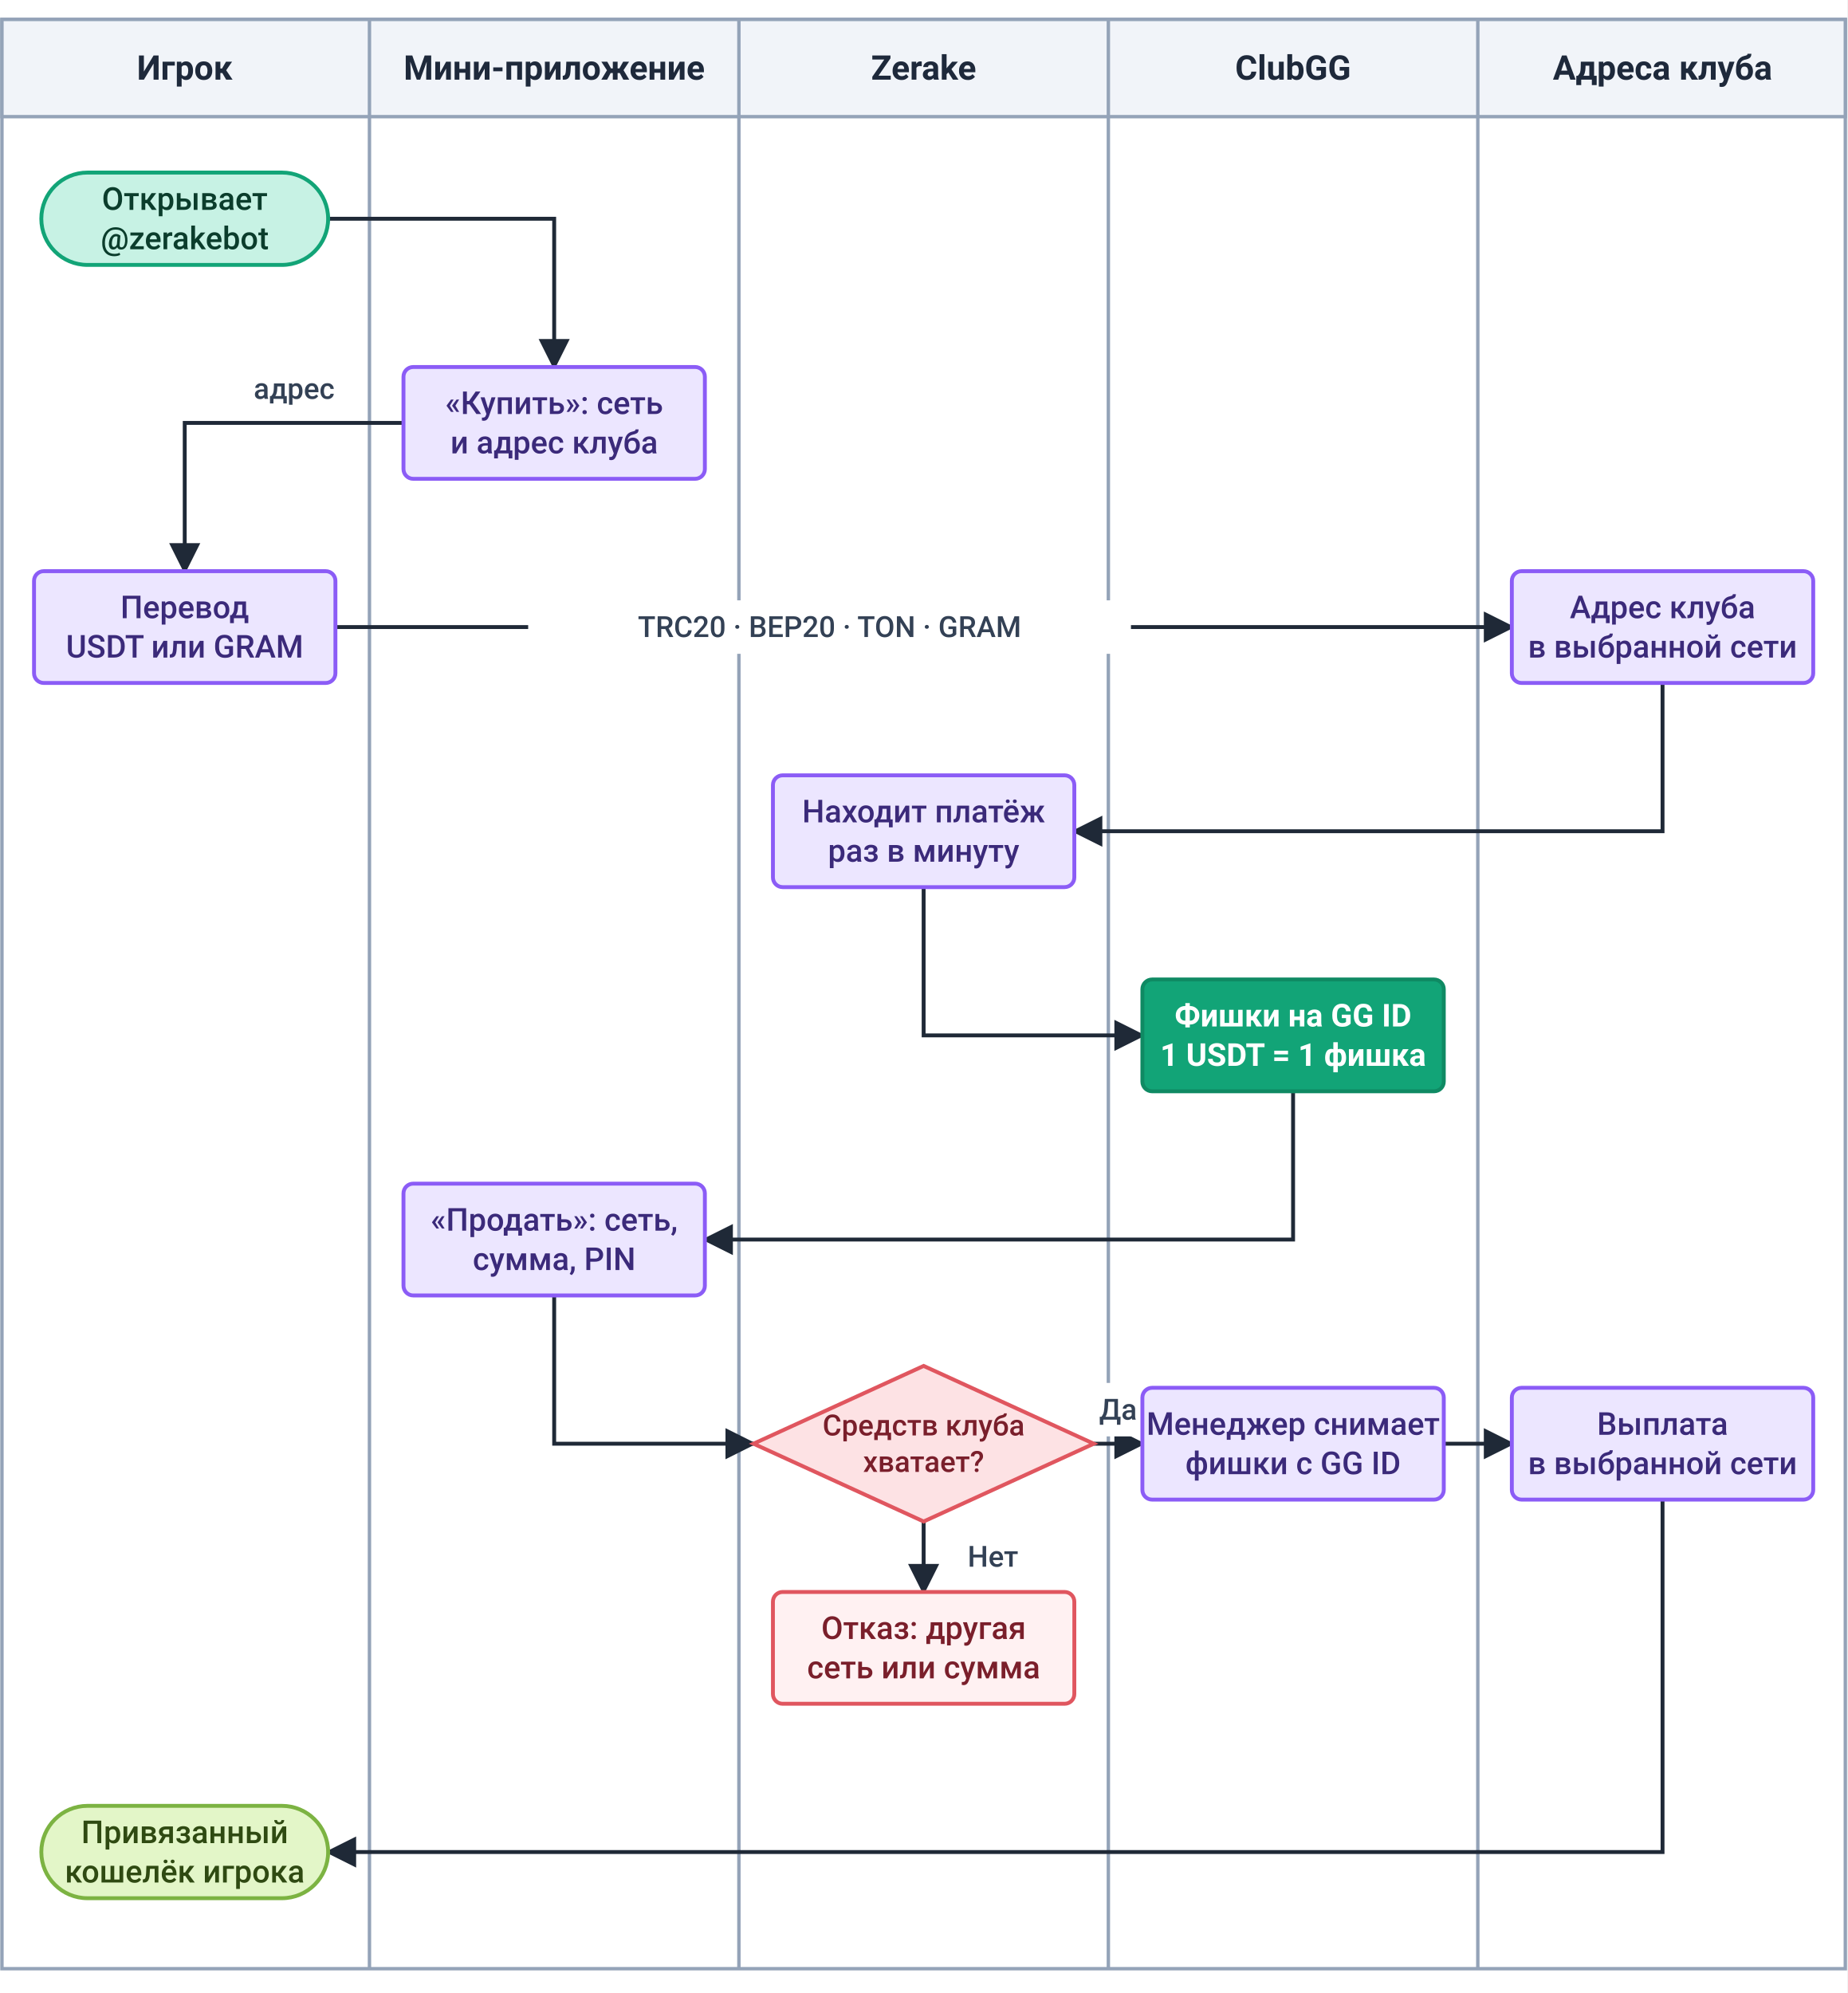
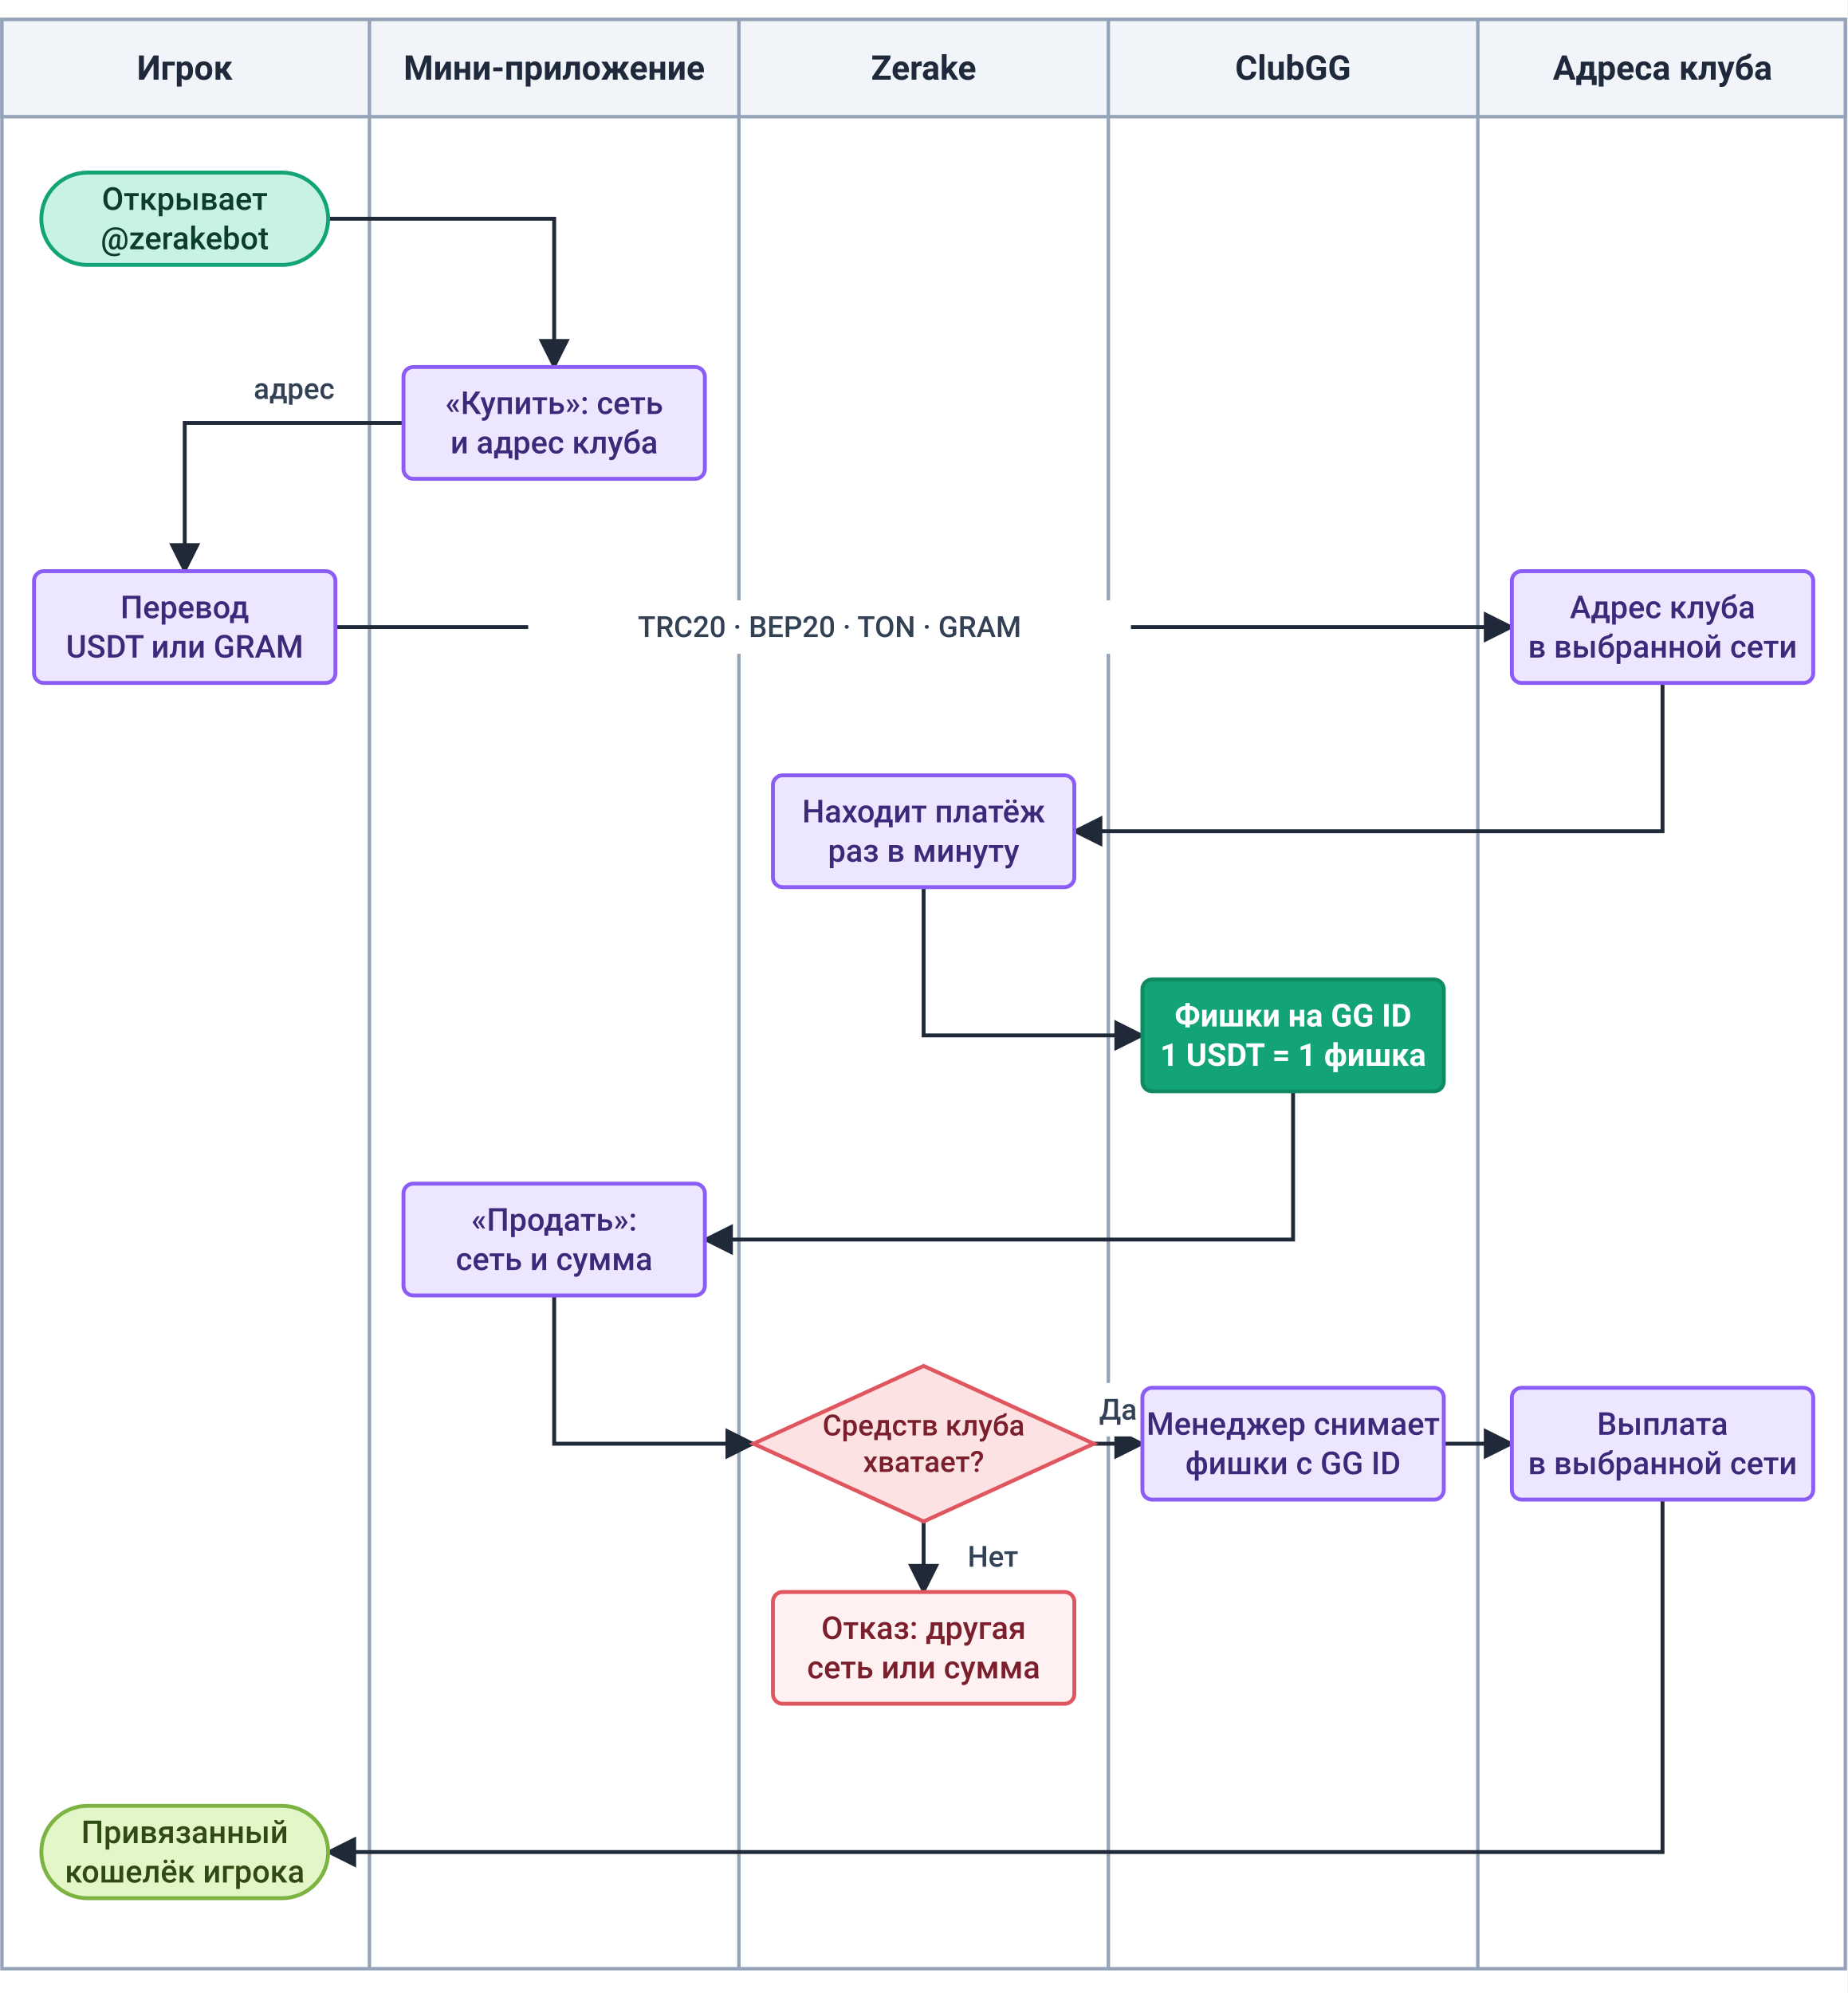
<svg xmlns="http://www.w3.org/2000/svg" viewBox="0 0 760 820" width="760" height="820" font-family="Segoe UI, -apple-system, Roboto, Helvetica, Arial, sans-serif">
  <defs>
    <marker id="arr" viewBox="0 0 10 10" refX="9" refY="5" markerWidth="8" markerHeight="8" orient="auto-start-reverse">
      <path d="M0,0 L10,5 L0,10 z" fill="#1f2937" />
    </marker>
  </defs>
  <rect width="760" height="820" fill="#ffffff" />
  <rect x="0.8" y="8" width="758.4" height="802" fill="#ffffff" stroke="#94a3b8" stroke-width="1.4" />
  <rect x="0.8" y="8" width="758.4" height="40" fill="#f1f4f9" stroke="#94a3b8" stroke-width="1.4" />
  <text x="76.0" y="28.0" text-anchor="middle" dominant-baseline="central" font-size="14" font-weight="600" fill="#1e293b">Игрок</text>
  <line x1="152" y1="8" x2="152" y2="810" stroke="#94a3b8" stroke-width="1.4" />
  <text x="228.0" y="28.0" text-anchor="middle" dominant-baseline="central" font-size="14" font-weight="600" fill="#1e293b">Мини-приложение</text>
  <line x1="304" y1="8" x2="304" y2="810" stroke="#94a3b8" stroke-width="1.4" />
  <text x="380.0" y="28.0" text-anchor="middle" dominant-baseline="central" font-size="14" font-weight="600" fill="#1e293b">Zerake</text>
  <line x1="456" y1="8" x2="456" y2="810" stroke="#94a3b8" stroke-width="1.4" />
  <text x="532.0" y="28.0" text-anchor="middle" dominant-baseline="central" font-size="14" font-weight="600" fill="#1e293b">ClubGG</text>
  <line x1="608" y1="8" x2="608" y2="810" stroke="#94a3b8" stroke-width="1.4" />
  <text x="684.0" y="28.0" text-anchor="middle" dominant-baseline="central" font-size="14" font-weight="600" fill="#1e293b">Адреса клуба</text>
  <path d="M135.0,90.0 L228.0,90.0 L228.0,151.0" fill="none" stroke="#1f2937" stroke-width="1.6" marker-end="url(#arr)" />
  <path d="M166.0,174.0 L76.0,174.0 L76.0,235.0" fill="none" stroke="#1f2937" stroke-width="1.6" marker-end="url(#arr)" />
  <rect x="91.5" y="149.0" width="59" height="22" rx="4" fill="#ffffff" />
  <text x="121.0" y="160.0" text-anchor="middle" dominant-baseline="central" font-size="12" font-weight="500" fill="#334155">адрес</text>
  <path d="M138.0,258.0 L622.0,258.0" fill="none" stroke="#1f2937" stroke-width="1.6" marker-end="url(#arr)" />
  <rect x="217.3" y="247.0" width="248" height="22" rx="4" fill="#ffffff" />
  <text x="341.3" y="258.0" text-anchor="middle" dominant-baseline="central" font-size="12" font-weight="500" fill="#334155">TRC20 · BEP20 · TON · GRAM</text>
  <path d="M684.0,281.0 L684.0,342.0 L442.0,342.0" fill="none" stroke="#1f2937" stroke-width="1.6" marker-end="url(#arr)" />
  <path d="M380.0,365.0 L380.0,426.0 L470.0,426.0" fill="none" stroke="#1f2937" stroke-width="1.6" marker-end="url(#arr)" />
  <path d="M532.0,449.0 L532.0,510.0 L290.0,510.0" fill="none" stroke="#1f2937" stroke-width="1.6" marker-end="url(#arr)" />
  <path d="M228.0,533.0 L228.0,594.0 L310.0,594.0" fill="none" stroke="#1f2937" stroke-width="1.6" marker-end="url(#arr)" />
  <path d="M380.0,626.0 L380.0,655.0" fill="none" stroke="#1f2937" stroke-width="1.6" marker-end="url(#arr)" />
  <rect x="388.0" y="629.5" width="41" height="22" rx="4" fill="#ffffff" />
  <text x="408.5" y="640.5" text-anchor="middle" dominant-baseline="central" font-size="12" font-weight="500" fill="#334155">Нет</text>
  <path d="M450.0,594.0 L470.0,594.0" fill="none" stroke="#1f2937" stroke-width="1.6" marker-end="url(#arr)" />
  <rect x="444.0" y="569.0" width="32" height="22" rx="4" fill="#ffffff" />
  <text x="460.0" y="580.0" text-anchor="middle" dominant-baseline="central" font-size="12" font-weight="500" fill="#334155">Да</text>
  <path d="M594.0,594.0 L622.0,594.0" fill="none" stroke="#1f2937" stroke-width="1.6" marker-end="url(#arr)" />
  <path d="M684.0,617.0 L684.0,762.0 L135.0,762.0" fill="none" stroke="#1f2937" stroke-width="1.6" marker-end="url(#arr)" />
  <rect x="17.0" y="71.0" width="118" height="38" rx="19.0" fill="#c7f2e4" stroke="#12a477" stroke-width="1.6" />
  <text x="76.0" y="81.9" text-anchor="middle" dominant-baseline="central" font-size="13" font-weight="500" fill="#0b3d2c">Открывает</text>
  <text x="76.0" y="98.1" text-anchor="middle" dominant-baseline="central" font-size="13" font-weight="500" fill="#0b3d2c">@zerakebot</text>
  <rect x="166.0" y="151.0" width="124" height="46" rx="4" fill="#ece6ff" stroke="#8b5cf6" stroke-width="1.6" />
  <text x="228.0" y="165.9" text-anchor="middle" dominant-baseline="central" font-size="13" font-weight="500" fill="#3b2a7a">«Купить»: сеть</text>
  <text x="228.0" y="182.1" text-anchor="middle" dominant-baseline="central" font-size="13" font-weight="500" fill="#3b2a7a">и адрес клуба</text>
  <rect x="14.0" y="235.0" width="124" height="46" rx="4" fill="#ece6ff" stroke="#8b5cf6" stroke-width="1.6" />
  <text x="76.0" y="249.9" text-anchor="middle" dominant-baseline="central" font-size="13" font-weight="500" fill="#3b2a7a">Перевод</text>
  <text x="76.0" y="266.1" text-anchor="middle" dominant-baseline="central" font-size="13" font-weight="500" fill="#3b2a7a">USDT или GRAM</text>
  <rect x="622.0" y="235.0" width="124" height="46" rx="4" fill="#ece6ff" stroke="#8b5cf6" stroke-width="1.6" />
  <text x="684.0" y="249.9" text-anchor="middle" dominant-baseline="central" font-size="13" font-weight="500" fill="#3b2a7a">Адрес клуба</text>
  <text x="684.0" y="266.1" text-anchor="middle" dominant-baseline="central" font-size="13" font-weight="500" fill="#3b2a7a">в выбранной сети</text>
  <rect x="318.0" y="319.0" width="124" height="46" rx="4" fill="#ece6ff" stroke="#8b5cf6" stroke-width="1.6" />
  <text x="380.0" y="333.9" text-anchor="middle" dominant-baseline="central" font-size="13" font-weight="500" fill="#3b2a7a">Находит платёж</text>
  <text x="380.0" y="350.1" text-anchor="middle" dominant-baseline="central" font-size="13" font-weight="500" fill="#3b2a7a">раз в минуту</text>
  <rect x="470.0" y="403.0" width="124" height="46" rx="4" fill="#12a477" stroke="#0f8a63" stroke-width="1.6" />
  <text x="532.0" y="417.9" text-anchor="middle" dominant-baseline="central" font-size="13" font-weight="600" fill="#ffffff">Фишки на GG ID</text>
  <text x="532.0" y="434.1" text-anchor="middle" dominant-baseline="central" font-size="13" font-weight="600" fill="#ffffff">1 USDT = 1 фишка</text>
  <rect x="166.0" y="487.0" width="124" height="46" rx="4" fill="#ece6ff" stroke="#8b5cf6" stroke-width="1.6" />
-   <text x="228.0" y="501.9" text-anchor="middle" dominant-baseline="central" font-size="13" font-weight="500" fill="#3b2a7a">«Продать»: сеть,</text>
-   <text x="228.0" y="518.1" text-anchor="middle" dominant-baseline="central" font-size="13" font-weight="500" fill="#3b2a7a">сумма, PIN</text>
+   <text x="228.0" y="501.9" text-anchor="middle" dominant-baseline="central" font-size="13" font-weight="500" fill="#3b2a7a">«Продать»:</text>
+   <text x="228.0" y="518.1" text-anchor="middle" dominant-baseline="central" font-size="13" font-weight="500" fill="#3b2a7a">сеть и сумма</text>
  <polygon points="380.0,562.0 450.0,594.0 380.0,626.0 310.0,594.0" fill="#fde2e4" stroke="#e0565f" stroke-width="1.6" />
  <text x="380.0" y="586.5" text-anchor="middle" dominant-baseline="central" font-size="12" font-weight="500" fill="#7a1f2b">Средств клуба</text>
  <text x="380.0" y="601.5" text-anchor="middle" dominant-baseline="central" font-size="12" font-weight="500" fill="#7a1f2b">хватает?</text>
  <rect x="318.0" y="655.0" width="124" height="46" rx="4" fill="#fff1f2" stroke="#e0565f" stroke-width="1.6" />
  <text x="380.0" y="669.9" text-anchor="middle" dominant-baseline="central" font-size="13" font-weight="500" fill="#7a1f2b">Отказ: другая</text>
  <text x="380.0" y="686.1" text-anchor="middle" dominant-baseline="central" font-size="13" font-weight="500" fill="#7a1f2b">сеть или сумма</text>
  <rect x="470.0" y="571.0" width="124" height="46" rx="4" fill="#ece6ff" stroke="#8b5cf6" stroke-width="1.6" />
  <text x="532.0" y="585.9" text-anchor="middle" dominant-baseline="central" font-size="13" font-weight="500" fill="#3b2a7a">Менеджер снимает</text>
  <text x="532.0" y="602.1" text-anchor="middle" dominant-baseline="central" font-size="13" font-weight="500" fill="#3b2a7a">фишки с GG ID</text>
  <rect x="622.0" y="571.0" width="124" height="46" rx="4" fill="#ece6ff" stroke="#8b5cf6" stroke-width="1.6" />
  <text x="684.0" y="585.9" text-anchor="middle" dominant-baseline="central" font-size="13" font-weight="500" fill="#3b2a7a">Выплата</text>
  <text x="684.0" y="602.1" text-anchor="middle" dominant-baseline="central" font-size="13" font-weight="500" fill="#3b2a7a">в выбранной сети</text>
  <rect x="17.0" y="743.0" width="118" height="38" rx="19.0" fill="#e3f6c8" stroke="#7cb342" stroke-width="1.6" />
  <text x="76.0" y="753.9" text-anchor="middle" dominant-baseline="central" font-size="13" font-weight="500" fill="#2f4a12">Привязанный</text>
  <text x="76.0" y="770.1" text-anchor="middle" dominant-baseline="central" font-size="13" font-weight="500" fill="#2f4a12">кошелёк игрока</text>
</svg>
